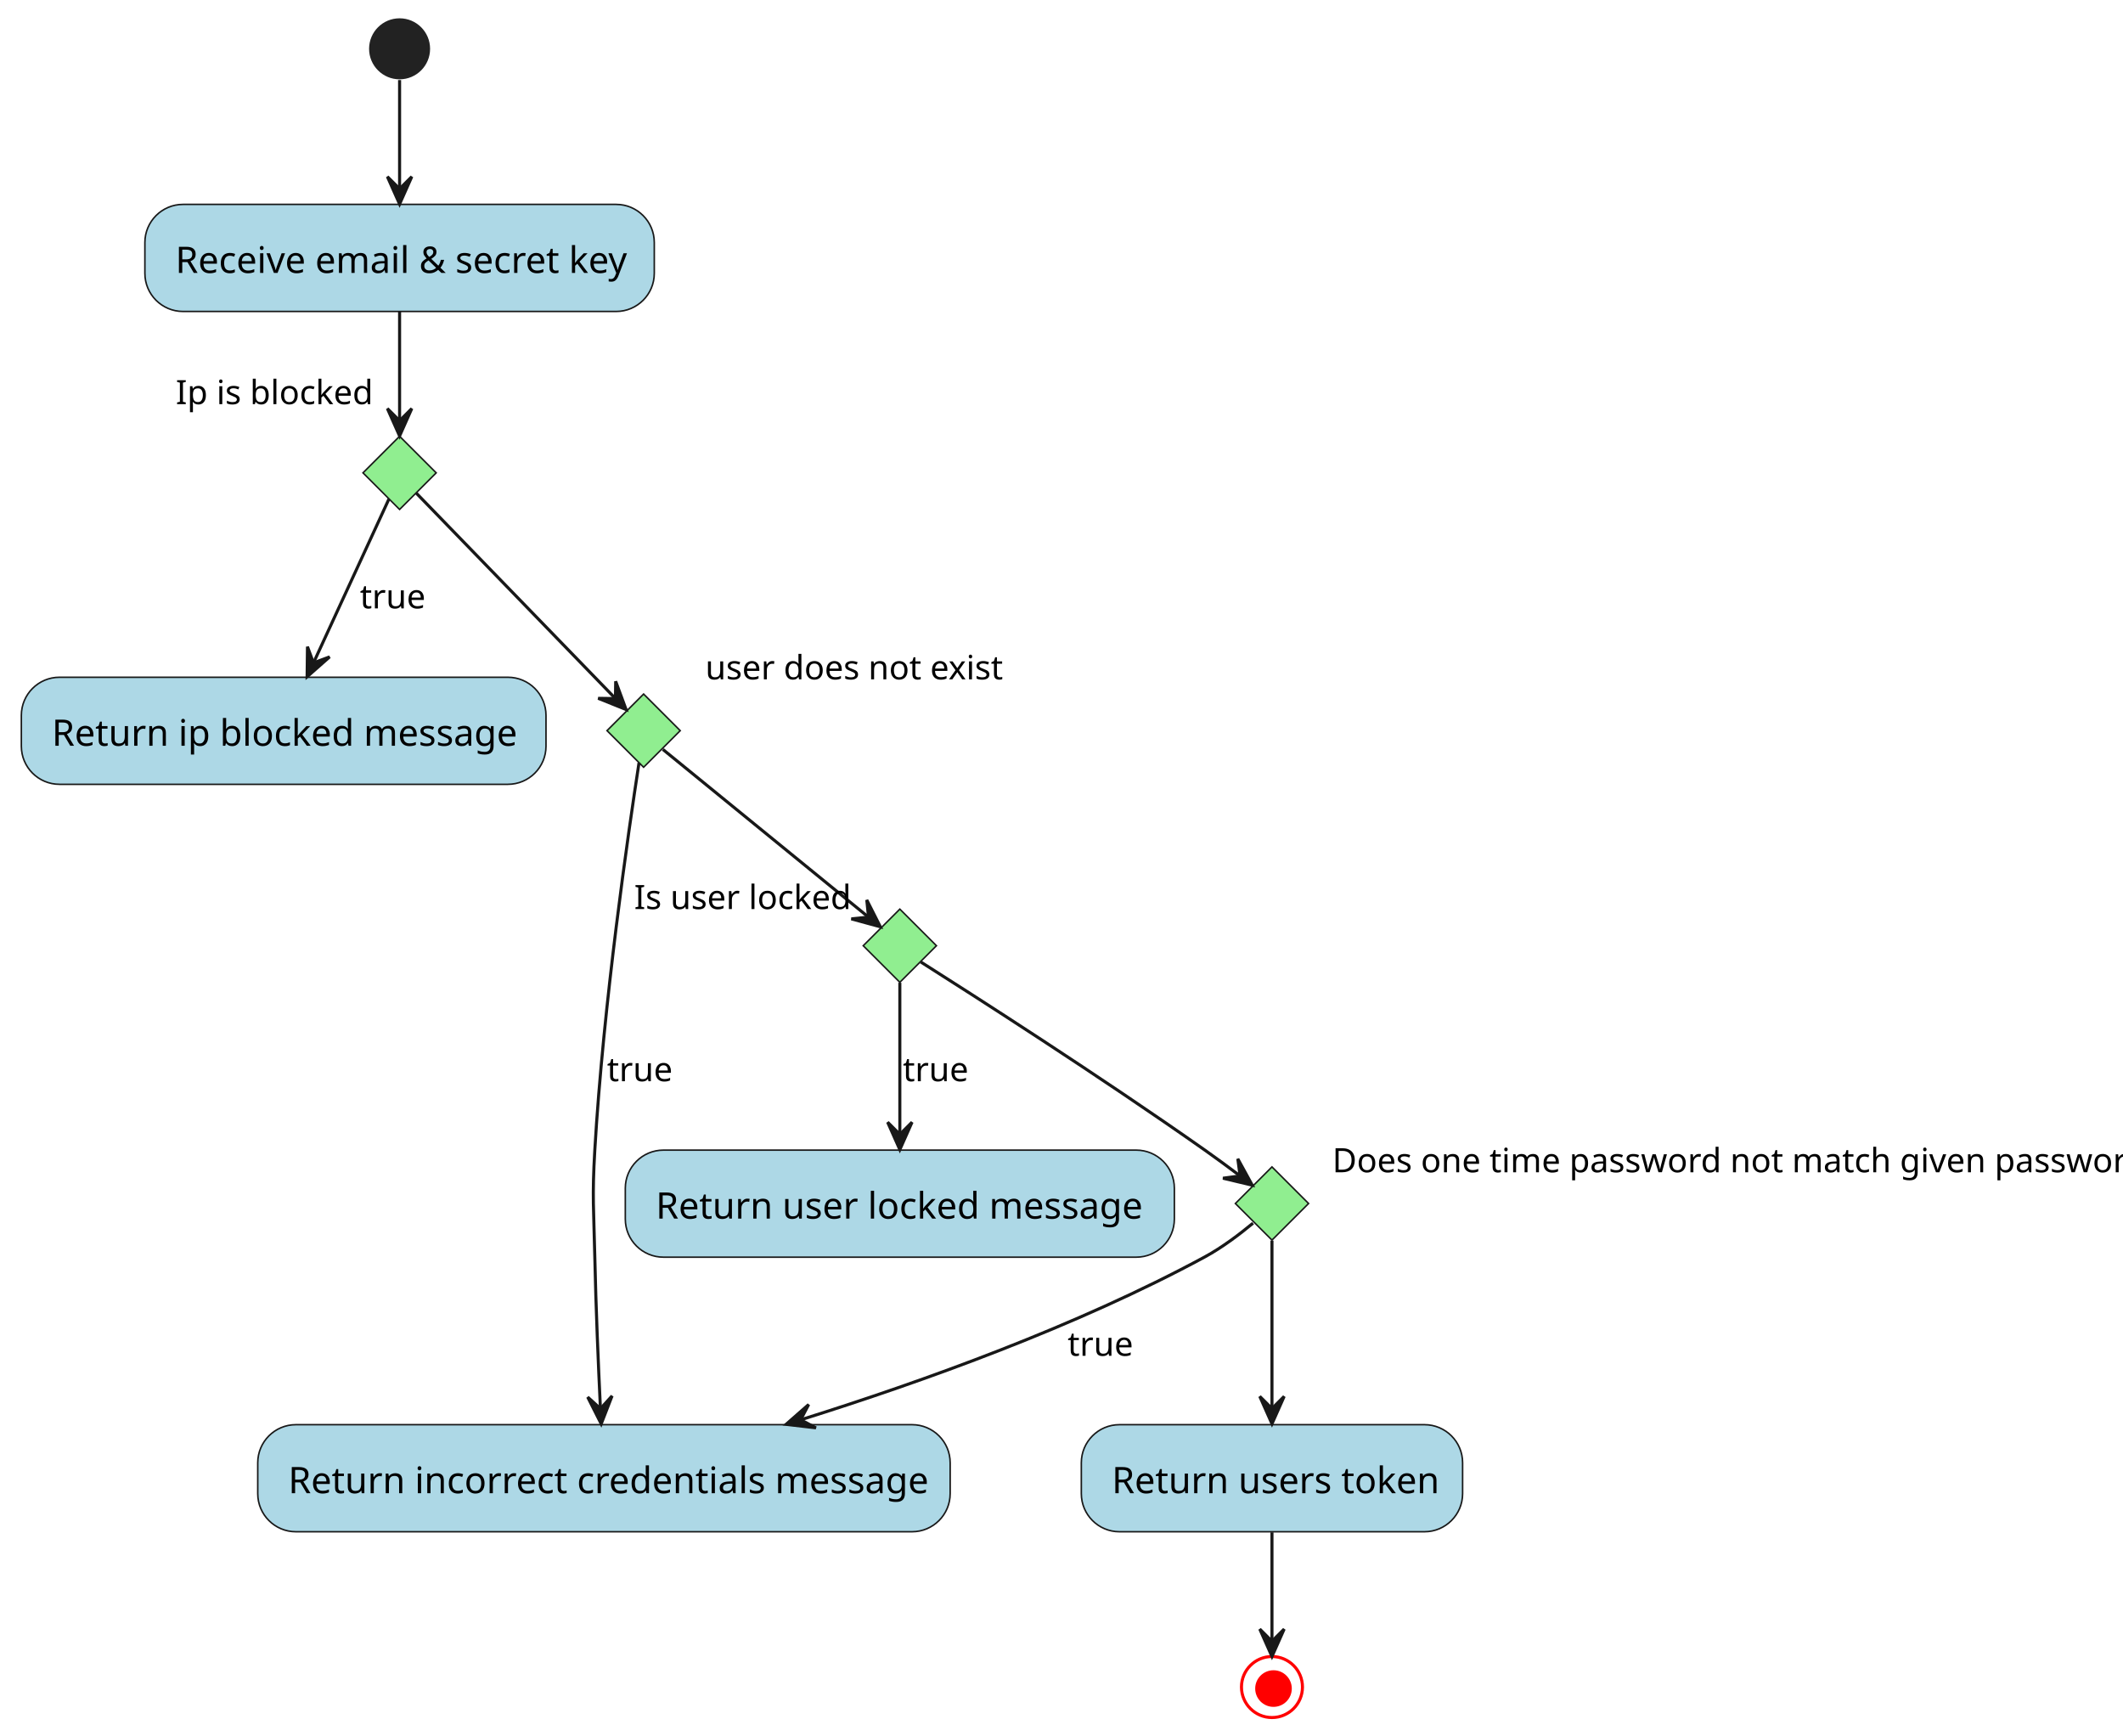
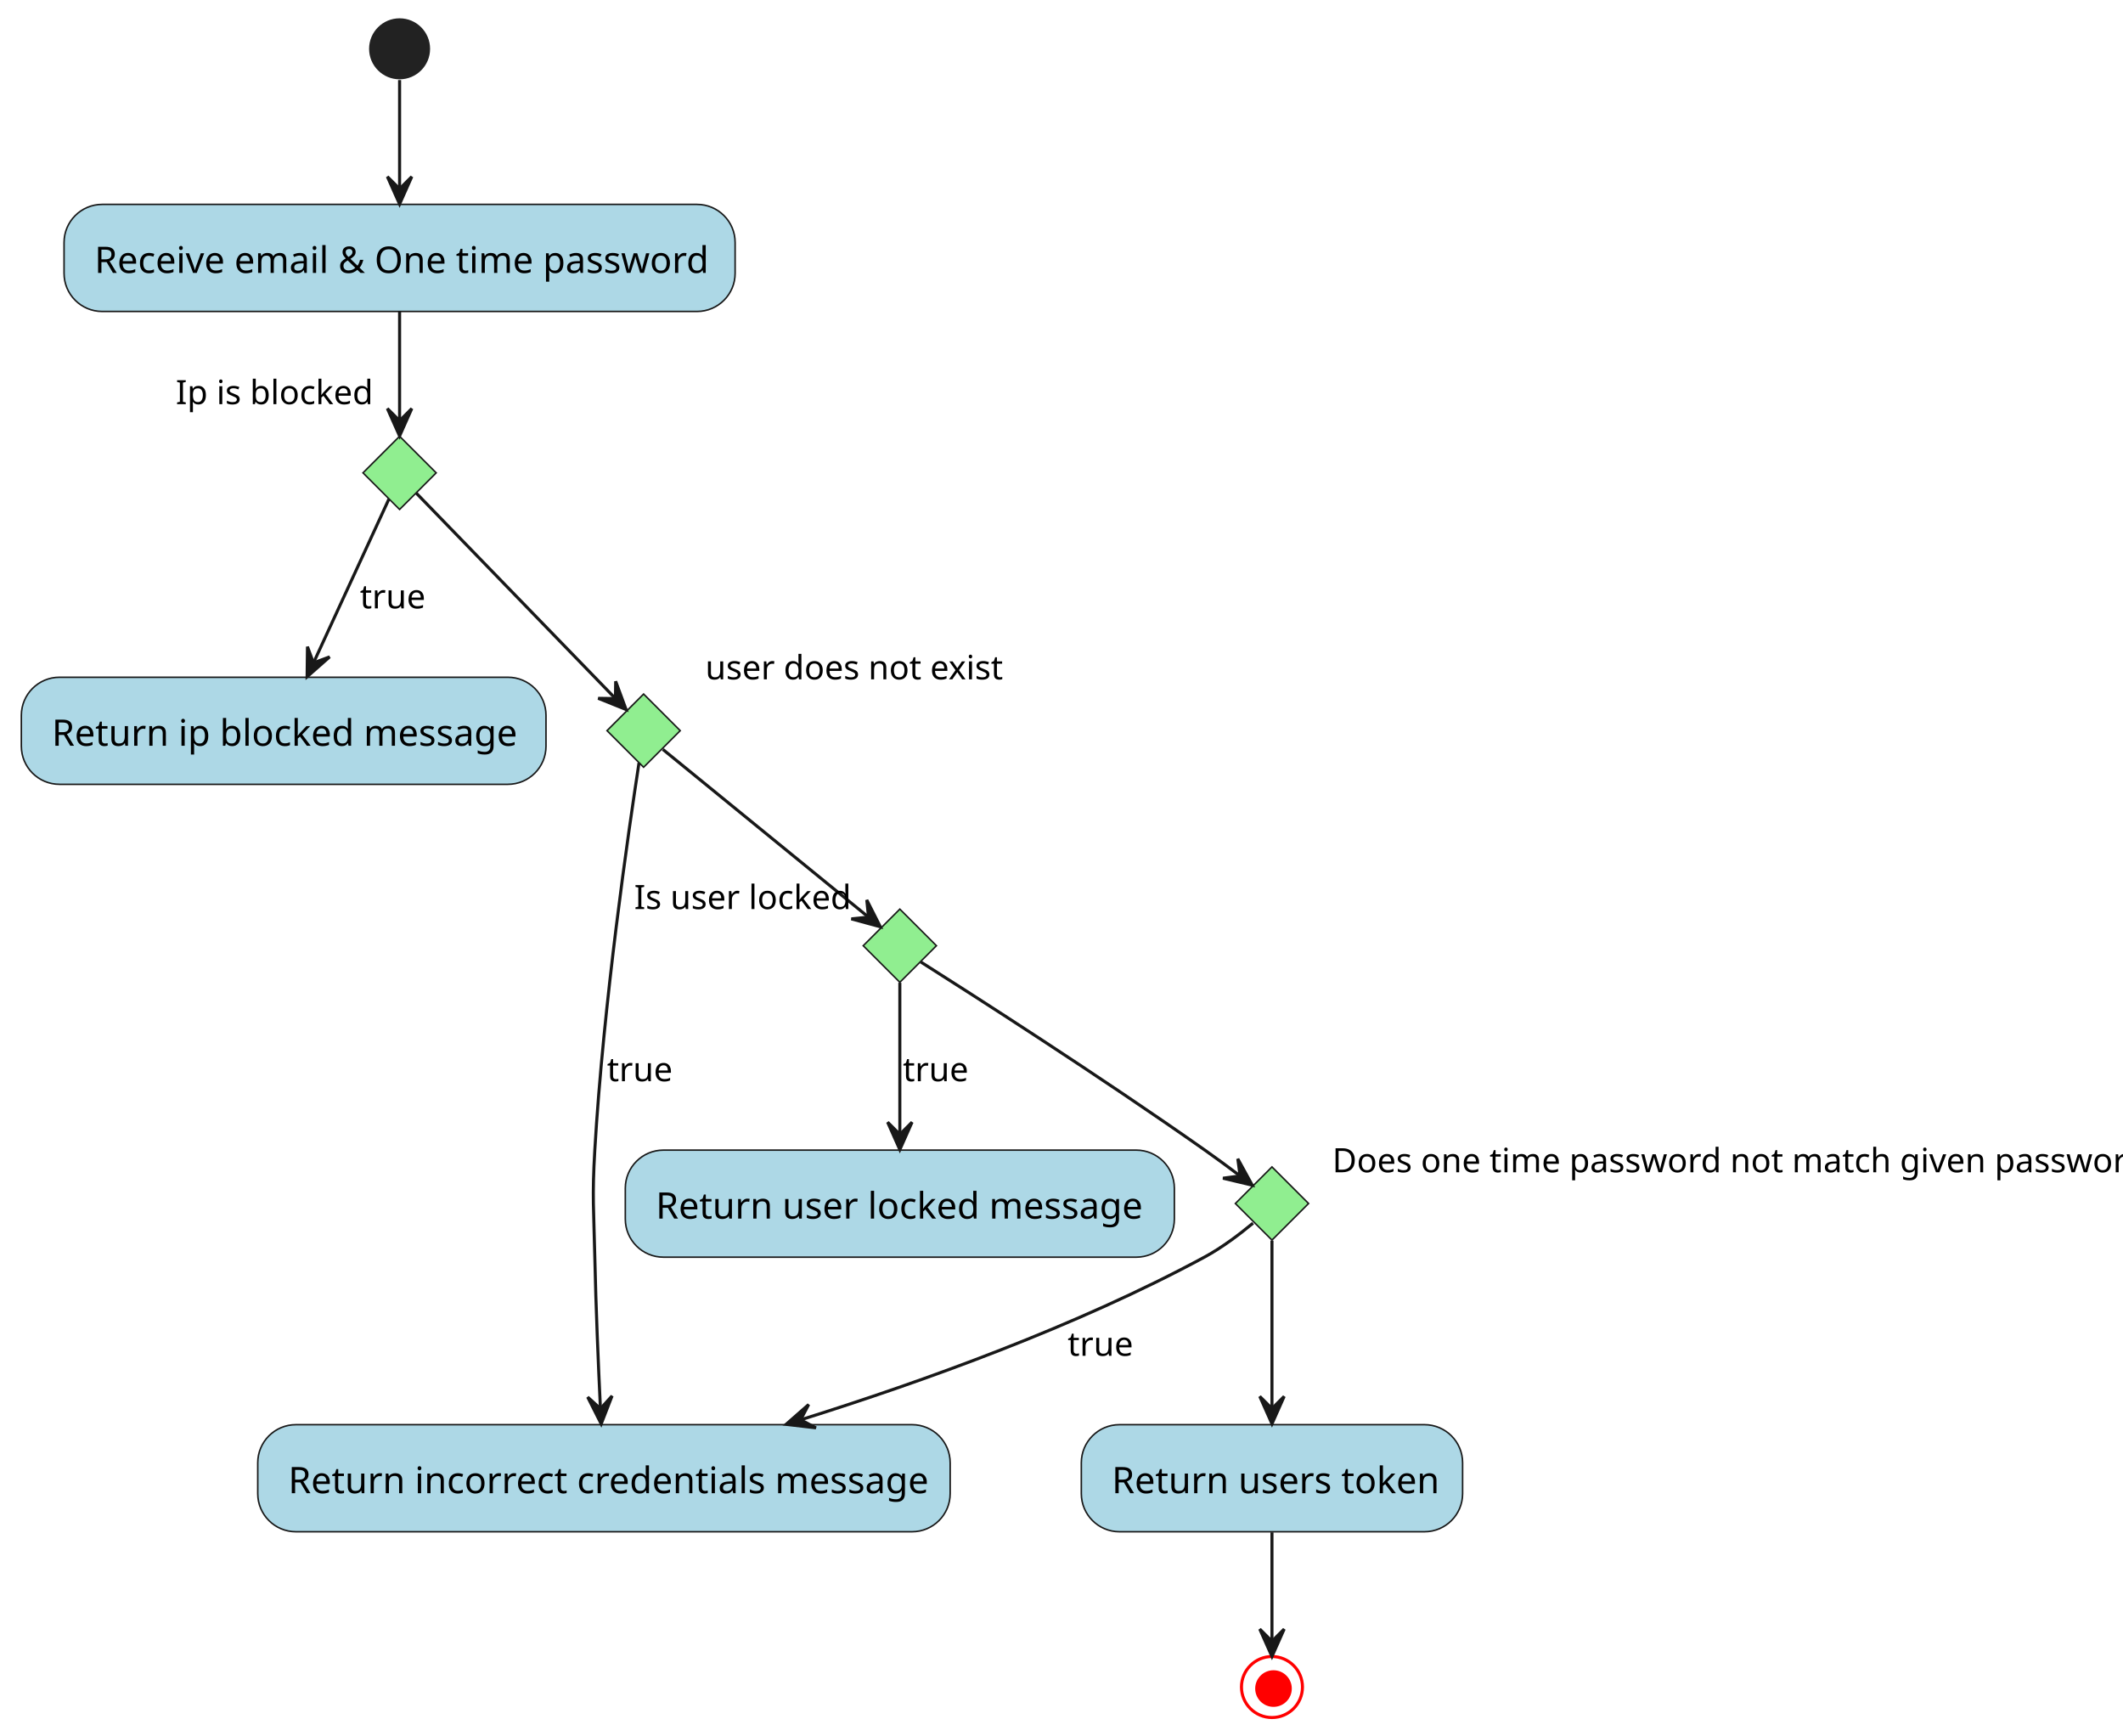
<svg xmlns="http://www.w3.org/2000/svg" contentStyleType="text/css" height="569px" preserveAspectRatio="none" style="width:696px;height:569px;background:#FFFFFF;" version="1.1" viewBox="0 0 696 569" width="696px" zoomAndPan="magnify">
  <defs />
  <g>
    <ellipse cx="131" cy="16" fill="#222222" rx="10" ry="10" style="stroke:none;stroke-width:1.0;" />
-     <rect fill="#ADD8E6" height="35.094" rx="12.5" ry="12.5" style="stroke:#181818;stroke-width:0.5;" width="167" x="47.5" y="67" />
-     <text fill="#000000" font-family="sans-serif" font-size="12" lengthAdjust="spacing" textLength="147" x="57.5" y="89.457">Receive email &amp; secret key</text>
+     <rect fill="#ADD8E6" height="35.094" rx="12.5" ry="12.5" style="stroke:#181818;stroke-width:0.5;" width="220" x="21" y="67" />
+     <text fill="#000000" font-family="sans-serif" font-size="12" lengthAdjust="spacing" textLength="200" x="31" y="89.457">Receive email &amp; One time password</text>
    <g id="elem_#5">
      <polygon fill="#90EE90" points="131,143,143,155,131,167,119,155,131,143" style="stroke:#181818;stroke-width:0.5;" />
    </g>
    <rect fill="#ADD8E6" height="35.094" rx="12.5" ry="12.5" style="stroke:#181818;stroke-width:0.5;" width="172" x="7" y="222" />
    <text fill="#000000" font-family="sans-serif" font-size="12" lengthAdjust="spacing" textLength="152" x="17" y="244.457">Return ip blocked message</text>
    <g id="elem_#10">
      <polygon fill="#90EE90" points="211,227.5,223,239.5,211,251.5,199,239.5,211,227.5" style="stroke:#181818;stroke-width:0.5;" />
    </g>
    <rect fill="#ADD8E6" height="35.094" rx="12.5" ry="12.5" style="stroke:#181818;stroke-width:0.5;" width="227" x="84.5" y="467" />
    <text fill="#000000" font-family="sans-serif" font-size="12" lengthAdjust="spacing" textLength="207" x="94.5" y="489.457">Return incorrect credentials message</text>
    <g id="elem_#15">
      <polygon fill="#90EE90" points="295,298,307,310,295,322,283,310,295,298" style="stroke:#181818;stroke-width:0.5;" />
    </g>
    <rect fill="#ADD8E6" height="35.094" rx="12.5" ry="12.5" style="stroke:#181818;stroke-width:0.5;" width="180" x="205" y="377" />
    <text fill="#000000" font-family="sans-serif" font-size="12" lengthAdjust="spacing" textLength="160" x="215" y="399.457">Return user locked message</text>
    <g id="elem_#20">
      <polygon fill="#90EE90" points="417,382.5,429,394.5,417,406.5,405,394.5,417,382.5" style="stroke:#181818;stroke-width:0.5;" />
    </g>
    <rect fill="#ADD8E6" height="35.094" rx="12.5" ry="12.5" style="stroke:#181818;stroke-width:0.5;" width="125" x="354.5" y="467" />
    <text fill="#000000" font-family="sans-serif" font-size="12" lengthAdjust="spacing" textLength="105" x="364.5" y="489.457">Return users token</text>
    <ellipse cx="417" cy="553" fill="none" rx="10" ry="10" style="stroke:#FF0000;stroke-width:1.0;" />
    <ellipse cx="417.5" cy="553.5" fill="#FF0000" rx="6" ry="6" style="stroke:none;stroke-width:1.0;" />
-     <g id="link_start_Receive email &amp; secret key">
-       <path d="M131,26.25 C131,35.43 131,49.84 131,61.9 " fill="none" id="start-to-Receive email &amp; secret key" style="stroke:#181818;stroke-width:1.0;" />
+     <g id="link_start_Receive email &amp; One time password">
+       <path d="M131,26.25 C131,35.43 131,49.84 131,61.9 " fill="none" id="start-to-Receive email &amp; One time password" style="stroke:#181818;stroke-width:1.0;" />
      <polygon fill="#181818" points="131,66.91,135,57.91,131,61.91,127,57.91,131,66.91" style="stroke:#181818;stroke-width:1.0;" />
    </g>
-     <g id="link_Receive email &amp; secret key_#5">
-       <path d="M131,102.08 C131,112.87 131,126.88 131,137.63 " fill="none" id="Receive email &amp; secret key-to-#5" style="stroke:#181818;stroke-width:1.0;" />
+     <g id="link_Receive email &amp; One time password_#5">
+       <path d="M131,102.08 C131,112.87 131,126.88 131,137.63 " fill="none" id="Receive email &amp; One time password-to-#5" style="stroke:#181818;stroke-width:1.0;" />
      <polygon fill="#181818" points="131,142.92,135,133.92,131,137.92,127,133.92,131,142.92" style="stroke:#181818;stroke-width:1.0;" />
      <text fill="#000000" font-family="sans-serif" font-size="11" lengthAdjust="spacing" textLength="59" x="57.619" y="132.485">Ip is blocked</text>
    </g>
    <g id="link_#5_Return ip blocked message">
      <path d="M127.49,163.61 C121.95,175.65 110.97,199.49 102.88,217.06 " fill="none" id="#5-to-Return ip blocked message" style="stroke:#181818;stroke-width:1.0;" />
      <polygon fill="#181818" points="100.68,221.83,108.07,215.32,102.766,217.286,100.8,211.982,100.68,221.83" style="stroke:#181818;stroke-width:1.0;" />
      <text fill="#000000" font-family="sans-serif" font-size="11" lengthAdjust="spacing" textLength="19" x="118" y="199.419">true</text>
    </g>
    <g id="link_#5_#10">
      <path d="M136.5,161.67 C149.91,175.5 184.42,211.09 201.35,228.55 " fill="none" id="#5-to-#10" style="stroke:#181818;stroke-width:1.0;" />
      <polygon fill="#181818" points="205.25,232.57,201.845,223.328,201.765,228.985,196.108,228.905,205.25,232.57" style="stroke:#181818;stroke-width:1.0;" />
      <text fill="#000000" font-family="sans-serif" font-size="11" lengthAdjust="spacing" textLength="93" x="231.228" y="222.694">user does not exist</text>
    </g>
    <g id="link_#10_Return incorrect credentials message">
      <path d="M209.49,250.06 C206.07,272.28 197.8,329.12 195,377 C194.09,392.53 194.67,396.45 195,412 C195.35,428.56 196.15,447.26 196.83,461.38 " fill="none" id="#10-to-Return incorrect credentials message" style="stroke:#181818;stroke-width:1.0;" />
      <polygon fill="#181818" points="197.1,466.75,200.659,457.567,196.857,461.756,192.668,457.955,197.1,466.75" style="stroke:#181818;stroke-width:1.0;" />
      <text fill="#000000" font-family="sans-serif" font-size="11" lengthAdjust="spacing" textLength="19" x="199" y="354.419">true</text>
    </g>
    <g id="link_#10_#15">
      <path d="M217.31,245.65 C231.66,257.35 266.86,286.05 284.52,300.46 " fill="none" id="#10-to-#15" style="stroke:#181818;stroke-width:1.0;" />
      <polygon fill="#181818" points="288.61,303.79,284.163,295.002,284.735,300.63,279.107,301.202,288.61,303.79" style="stroke:#181818;stroke-width:1.0;" />
      <text fill="#000000" font-family="sans-serif" font-size="11" lengthAdjust="spacing" textLength="67" x="207.898" y="297.984">Is user locked</text>
    </g>
    <g id="link_#15_Return user locked message">
      <path d="M295,322.13 C295,334.77 295,355.72 295,371.66 " fill="none" id="#15-to-Return user locked message" style="stroke:#181818;stroke-width:1.0;" />
      <polygon fill="#181818" points="295,376.85,299,367.85,295,371.85,291,367.85,295,376.85" style="stroke:#181818;stroke-width:1.0;" />
      <text fill="#000000" font-family="sans-serif" font-size="11" lengthAdjust="spacing" textLength="19" x="296" y="354.419">true</text>
    </g>
    <g id="link_#15_#20">
      <path d="M301.89,315.34 C318.24,325.7 360.64,352.81 395,377 C398.82,379.69 402.93,382.73 406.55,385.46 " fill="none" id="#15-to-#20" style="stroke:#181818;stroke-width:1.0;" />
      <polygon fill="#181818" points="410.53,388.49,405.799,379.852,406.554,385.458,400.948,386.213,410.53,388.49" style="stroke:#181818;stroke-width:1.0;" />
      <text fill="#000000" font-family="sans-serif" font-size="11" lengthAdjust="spacing" textLength="253" x="436.787" y="384.264">Does one time password not match given password</text>
    </g>
    <g id="link_#20_Return incorrect credentials message">
      <path d="M410.79,400.94 C406.56,404.45 400.71,408.91 395,412 C353.04,434.7 302.39,452.9 262.95,465.26 " fill="none" id="#20-to-Return incorrect credentials message" style="stroke:#181818;stroke-width:1.0;" />
      <polygon fill="#181818" points="257.71,466.89,267.492,468.034,262.484,465.404,265.114,460.395,257.71,466.89" style="stroke:#181818;stroke-width:1.0;" />
      <text fill="#000000" font-family="sans-serif" font-size="11" lengthAdjust="spacing" textLength="19" x="350" y="444.419">true</text>
    </g>
    <g id="link_#20_Return users token">
      <path d="M417,406.65 C417,420.39 417,444.08 417,461.54 " fill="none" id="#20-to-Return users token" style="stroke:#181818;stroke-width:1.0;" />
      <polygon fill="#181818" points="417,466.73,421,457.73,417,461.73,413,457.73,417,466.73" style="stroke:#181818;stroke-width:1.0;" />
    </g>
    <g id="link_Return users token_end">
      <path d="M417,502.28 C417,513.29 417,527.52 417,537.94 " fill="none" id="Return users token-to-end" style="stroke:#181818;stroke-width:1.0;" />
      <polygon fill="#181818" points="417,543,421,534,417,538,413,534,417,543" style="stroke:#181818;stroke-width:1.0;" />
    </g>
  </g>
</svg>
